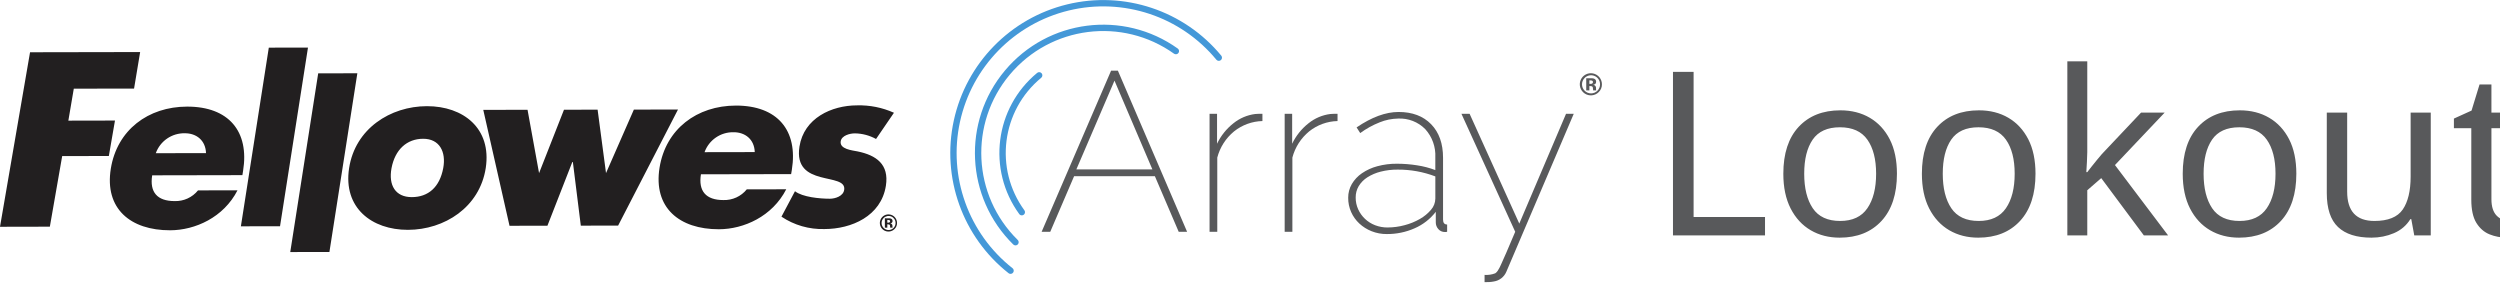
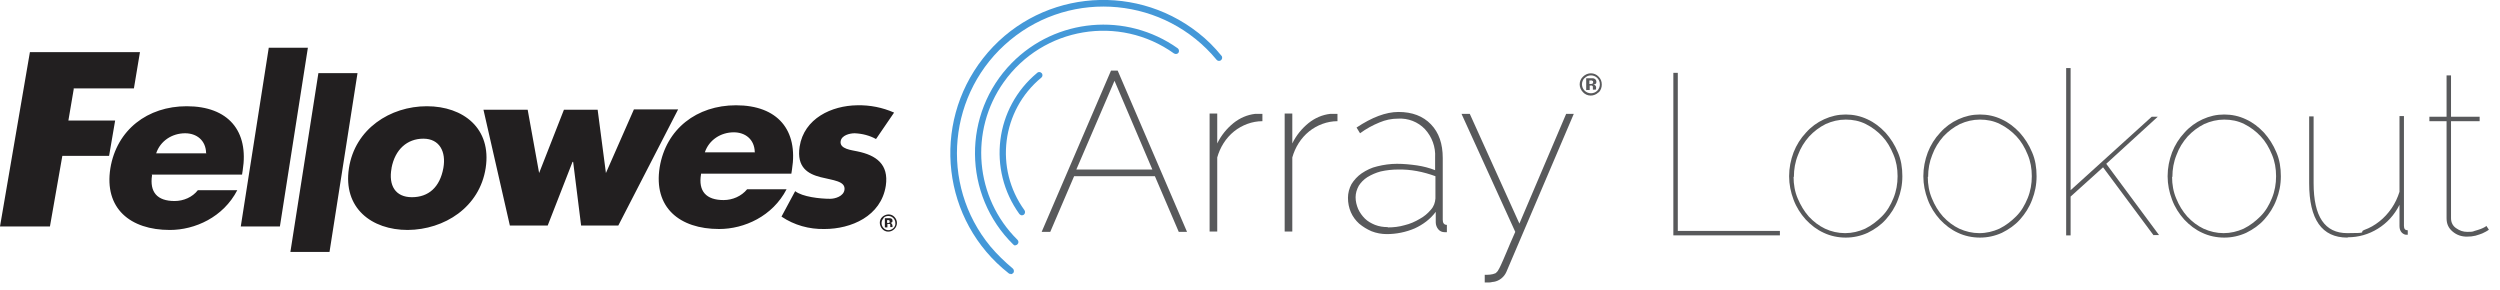
- <svg xmlns="http://www.w3.org/2000/svg" width="786" height="91" viewBox="0 0 786 91">
+ <svg xmlns="http://www.w3.org/2000/svg" id="Layer_1" version="1.1" viewBox="0 0 786 91">
  <defs>
-     <clipPath id="a">
-       <rect width="503.646" height="88.71" transform="translate(0 0)" fill="none" />
+     <style>
+       .st0 {
+         fill: #4498d8;
+       }
+ 
+       .st1 {
+         fill: none;
+       }
+ 
+       .st2 {
+         fill: #221f20;
+       }
+ 
+       .st3 {
+         isolation: isolate;
+       }
+ 
+       .st4 {
+         fill: #58595b;
+       }
+ 
+       .st5 {
+         clip-path: url(#clippath);
+       }
+     </style>
+     <clipPath id="clippath">
+       <rect class="st1" width="503.6" height="88.7" />
    </clipPath>
  </defs>
-   <g transform="translate(-526 -1286)">
-     <g transform="translate(526 1286)">
-       <g clip-path="url(#a)">
-         <path d="M317.716,86.111a.991.991,0,0,1-.618-.215A48.1,48.1,0,1,1,383.968,17.5a1,1,0,1,1-1.543,1.273,46.1,46.1,0,1,0-64.089,65.549,1,1,0,0,1-.62,1.785" fill="#4498d8" />
-         <path d="M319.267,77.152a1,1,0,0,1-.7-.287,40.344,40.344,0,0,1,51.718-61.607,1,1,0,0,1-1.163,1.627,38.344,38.344,0,0,0-49.153,58.554,1,1,0,0,1-.7,1.713" fill="#4498d8" />
-         <path d="M321.26,67.711a1,1,0,0,1-.81-.411,32.649,32.649,0,0,1,5.637-44.388,1,1,0,0,1,1.274,1.543,30.644,30.644,0,0,0-5.293,41.667,1,1,0,0,1-.808,1.589" fill="#4498d8" />
-         <path d="M349.325,22.221h2.139l21.759,50.651h-2.64l-7.49-17.479H337.7L330.2,72.872h-2.71Zm12.983,31.033-11.913-27.9-11.985,27.9Z" fill="#58595b" />
-         <path d="M396.907,38.059a14.861,14.861,0,0,0-8.917,3.246,15.845,15.845,0,0,0-5.279,8.24V72.872h-2.426v-37.1h2.354v9.417a18.112,18.112,0,0,1,5.137-6.421,13.639,13.639,0,0,1,6.849-2.924c.474-.047.915-.072,1.319-.072h.963Z" fill="#58595b" />
-         <path d="M420.52,38.059a14.861,14.861,0,0,0-8.917,3.246,15.845,15.845,0,0,0-5.279,8.24V72.872H403.9v-37.1h2.354v9.417a18.111,18.111,0,0,1,5.137-6.421,13.639,13.639,0,0,1,6.849-2.924c.474-.047.915-.072,1.319-.072h.963Z" fill="#58595b" />
-         <path d="M436,73.586a12.668,12.668,0,0,1-4.78-.892,12.328,12.328,0,0,1-3.853-2.425,11.058,11.058,0,0,1-2.567-3.6,10.843,10.843,0,0,1-.928-4.494,8.416,8.416,0,0,1,1.142-4.315,10.691,10.691,0,0,1,3.174-3.388,15.711,15.711,0,0,1,4.851-2.212,22.944,22.944,0,0,1,6.171-.785,40.674,40.674,0,0,1,6.313.5,27.7,27.7,0,0,1,5.743,1.5v-4a12.31,12.31,0,0,0-3.174-8.882,11.247,11.247,0,0,0-8.526-3.318,16.137,16.137,0,0,0-5.778,1.178,27.2,27.2,0,0,0-6.135,3.388l-1.141-1.783q7.131-4.851,13.2-4.852,6.49,0,10.237,3.853t3.745,10.558v19.4q0,1.571,1.284,1.569v2.283a1.267,1.267,0,0,1-.392.072h-.321a2.648,2.648,0,0,1-2.034-.892,3.1,3.1,0,0,1-.82-2.176V66.594a16.867,16.867,0,0,1-6.635,5.173A21.232,21.232,0,0,1,436,73.586m.285-2.069A20.494,20.494,0,0,0,441.6,70.8a19.39,19.39,0,0,0,4.816-1.961,12.893,12.893,0,0,0,3.5-2.889,5.4,5.4,0,0,0,1.355-3.5V55.465a32.722,32.722,0,0,0-11.842-2.139,20.883,20.883,0,0,0-5.351.642A14.273,14.273,0,0,0,429.9,55.75a8.529,8.529,0,0,0-2.711,2.747,6.872,6.872,0,0,0-.963,3.6,8.786,8.786,0,0,0,.785,3.71,9.576,9.576,0,0,0,2.14,3,9.675,9.675,0,0,0,3.175,2,10.721,10.721,0,0,0,3.959.714" fill="#58595b" />
-         <path d="M466.75,86.427a7.821,7.821,0,0,0,3.354-.5,2.814,2.814,0,0,0,.749-.749,12.573,12.573,0,0,0,1.034-1.927q.641-1.392,1.712-3.852t2.782-6.528l-16.907-37.1h2.568L477.665,70.3l14.7-34.528h2.426L473.6,85.428a5.1,5.1,0,0,1-3.924,3.067,9.8,9.8,0,0,1-1.427.179q-.714.036-1.5.036Z" fill="#58595b" />
-         <path d="M279.6,69.193a1.509,1.509,0,0,0-.454-.049h-.181V70h.3a.7.7,0,0,0,.428-.112.384.384,0,0,0,.15-.351.356.356,0,0,0-.24-.348m-1.4,2.4L278.2,68.63c.184,0,.457,0,.821.007h.6a1.248,1.248,0,0,1,.6.144.746.746,0,0,1,.389.706.644.644,0,0,1-.208.541.984.984,0,0,1-.515.193,1.108,1.108,0,0,1,.435.175.8.8,0,0,1,.268.668v.261a.726.726,0,0,0,.006.073.208.208,0,0,0,.016.106l.017.083h-.741a1.712,1.712,0,0,1-.042-.406,2.463,2.463,0,0,0-.048-.365.4.4,0,0,0-.226-.222,1.18,1.18,0,0,0-.265-.047l-.186-.011h-.151l0,1.053Zm-.4-3.024a2.2,2.2,0,0,0,.023,3.113,2.173,2.173,0,0,0,3.1-.011,2.155,2.155,0,0,0,.641-1.572,2.19,2.19,0,0,0-3.763-1.53m3.435,3.444a2.7,2.7,0,1,1,.787-1.915,2.584,2.584,0,0,1-.787,1.915" fill="#221f20" />
-         <path d="M23.2,27.88,21.49,37.929,36.149,37.9,34.221,49.045l-14.671.027L15.673,71.267,0,71.3,9.446,16.43l34.617-.065-1.912,11.48ZM47.848,55.121c-.845,5.268,1.558,8.109,7.061,8.1a9.079,9.079,0,0,0,7.348-3.364l12.413-.023C70.308,68.365,61.342,72.384,53.495,72.4c-12.474.023-20.688-6.793-18.654-19.382,1.966-12.143,11.73-19.474,23.983-19.5,13.067-.025,19.618,7.775,17.6,20.213l-.215,1.334Zm16.924-6.983c-.141-4.038-3.044-6.247-6.645-6.24a9.49,9.49,0,0,0-9.145,6.269Zm155.6,6.659c-.851,5.268,1.558,8.109,7.055,8.1a9.079,9.079,0,0,0,7.36-3.364l12.407-.023c-4.373,8.532-13.333,12.551-21.17,12.566-12.462.023-20.688-6.793-18.659-19.382,1.963-12.143,11.735-19.474,23.989-19.5,13.058-.025,19.609,7.775,17.6,20.213l-.226,1.334Zm16.925-6.983c-.139-4.038-3.045-6.247-6.635-6.24a9.487,9.487,0,0,0-9.15,6.269ZM75.735,71.154,84.514,14.98l12.315-.023L88.042,71.131Zm15.522,8.089,8.784-56.183,12.309-.023L103.569,79.22ZM152.723,52.8c-1.9,12.377-13,19.441-24.459,19.462-11.4.022-20.418-6.935-18.509-19.381,1.9-12.427,12.983-19.477,24.454-19.5s20.4,6.991,18.514,19.418m-29.628.056c-1.01,5.374,1.223,9.129,6.369,9.12s8.767-3.078,9.892-9.151c.94-5.076-1.16-9.2-6.309-9.195s-8.852,3.417-9.952,9.226m152.334-9.159a14.233,14.233,0,0,0-6.679-1.764c-1.493,0-4.143.645-4.432,2.492-.391,2.485,3.6,2.834,5.32,3.184,5.842,1.2,9.941,4.034,8.887,10.784C277.017,68,267.67,72,259.226,72.013A23.081,23.081,0,0,1,245.69,68.12l4.251-8c2.343,1.848,7.789,2.364,10.983,2.358,1.637,0,4.184-.788,4.487-2.782.437-2.847-3.584-2.979-7.466-4.038s-7.611-3.041-6.593-9.577c1.4-8.947,10.113-12.938,18.064-12.953a26.5,26.5,0,0,1,11.642,2.323ZM169.483,54.43,177.316,34.5l10.571-.02,2.644,19.94,8.758-19.962,13.874-.026L194.339,70.923l-11.733.022-2.494-19.988h-.184l-7.816,20.008-11.919.022L151.94,34.545l13.919-.026Z" fill="#221f20" />
-         <path d="M500.518,25.325a1.977,1.977,0,0,0-.586-.063H499.7l0,1.111h.38a.9.9,0,0,0,.553-.145.5.5,0,0,0,.194-.453.464.464,0,0,0-.31-.449m-1.8,3.094-.007-3.819c.237,0,.589,0,1.06.008h.776a1.613,1.613,0,0,1,.769.185.96.96,0,0,1,.5.912.821.821,0,0,1-.268.7,1.269,1.269,0,0,1-.664.25,1.442,1.442,0,0,1,.561.225,1.034,1.034,0,0,1,.347.861v.338c0,.036.008.079.008.094a.266.266,0,0,0,.021.137l.022.107-.956,0a2.244,2.244,0,0,1-.054-.525,3.281,3.281,0,0,0-.062-.47.521.521,0,0,0-.292-.287,1.623,1.623,0,0,0-.341-.061l-.241-.014H499.7l0,1.358Zm-.517-3.9a2.843,2.843,0,0,0,.029,4.016,2.808,2.808,0,0,0,4-.015,2.787,2.787,0,0,0,.826-2.028,2.825,2.825,0,0,0-4.854-1.973m4.431,4.442a3.481,3.481,0,1,1,1.016-2.47,3.33,3.33,0,0,1-1.016,2.47" fill="#58595b" />
-       </g>
-     </g>
-     <text transform="translate(1045 1360)" fill="#58595b" font-size="72" font-family="Raleway-ExtraLight, Raleway" font-weight="200">
-       <tspan x="0" y="0">Lookout</tspan>
-     </text>
+   <g class="st5">
+     <path class="st0" d="M317.7,86.1c-.2,0-.4,0-.6-.2-20.9-16.4-24.4-46.7-8-67.6,16.4-20.9,46.7-24.4,67.6-8,2.7,2.1,5.1,4.5,7.3,7.2.4.4.3,1.1-.1,1.4-.4.4-1.1.3-1.4-.1-16.2-19.6-45.3-22.4-64.9-6.2-19.6,16.2-22.4,45.3-6.2,64.9,2.1,2.5,4.5,4.8,7,6.9.4.3.5,1,.2,1.4-.2.2-.5.4-.8.4" />
+     <path class="st0" d="M319.3,77.2c-.3,0-.5-.1-.7-.3-15.9-15.6-16.1-41.2-.5-57.1,13.9-14.1,36-16.1,52.2-4.6.4.3.5,1,.2,1.4-.3.4-.9.5-1.4.2-17.2-12.3-41.2-8.3-53.5,9-10.9,15.3-9.1,36.4,4.3,49.6.4.4.4,1,0,1.4-.2.2-.4.3-.7.3" />
+     <path class="st0" d="M321.3,67.7c-.3,0-.6-.2-.8-.4-10.1-14-7.7-33.4,5.6-44.4.4-.4,1.1-.3,1.4.1.4.4.3,1.1-.1,1.4h0c-12.5,10.3-14.8,28.6-5.3,41.7.3.4.2,1.1-.2,1.4-.2.1-.4.2-.6.2" />
+     <path class="st4" d="M349.3,22.2h2.1l21.8,50.7h-2.6l-7.5-17.5h-25.4l-7.5,17.5h-2.7l21.8-50.7ZM362.3,53.3l-11.9-27.9-12,27.9h23.9Z" />
+     <path class="st4" d="M396.9,38.1c-3.2,0-6.4,1.2-8.9,3.2-2.6,2.1-4.4,5-5.3,8.2v23.3h-2.4v-37.1h2.4v9.4c1.2-2.5,3-4.7,5.1-6.4,2-1.6,4.3-2.6,6.8-2.9.5,0,.9,0,1.3,0h1v2.3Z" />
+     <path class="st4" d="M420.5,38.1c-3.2,0-6.4,1.2-8.9,3.2-2.6,2.1-4.4,5-5.3,8.2v23.3h-2.4v-37.1h2.4v9.4c1.2-2.5,3-4.7,5.1-6.4,2-1.6,4.3-2.6,6.8-2.9.5,0,.9,0,1.3,0h1v2.3Z" />
+     <path class="st4" d="M436,73.6c-1.6,0-3.3-.3-4.8-.9-1.4-.6-2.7-1.4-3.9-2.4-1.1-1-2-2.2-2.6-3.6-.6-1.4-.9-2.9-.9-4.5,0-1.5.4-3,1.1-4.3.8-1.3,1.9-2.5,3.2-3.4,1.5-1,3.1-1.8,4.9-2.2,2-.5,4.1-.8,6.2-.8,2.1,0,4.2.2,6.3.5,2,.3,3.9.8,5.7,1.5v-4c.2-3.3-1-6.5-3.2-8.9-2.2-2.3-5.3-3.5-8.5-3.3-2,0-3.9.4-5.8,1.2-2.2.9-4.2,2-6.1,3.4l-1.1-1.8c4.8-3.2,9.2-4.9,13.2-4.9,4.3,0,7.7,1.3,10.2,3.9,2.5,2.6,3.7,6.1,3.7,10.6v19.4c0,1,.4,1.6,1.3,1.6v2.3c-.1,0-.3,0-.4,0h-.3c-.8,0-1.5-.3-2-.9-.5-.6-.8-1.4-.8-2.2v-3.3c-1.7,2.3-4,4-6.6,5.2-2.8,1.2-5.8,1.8-8.8,1.8M436.3,71.5c1.8,0,3.6-.2,5.3-.7,1.7-.4,3.3-1.1,4.8-2,1.3-.7,2.5-1.7,3.5-2.9.9-1,1.3-2.2,1.4-3.5v-7c-3.8-1.4-7.8-2.2-11.8-2.1-1.8,0-3.6.2-5.4.6-1.5.4-2.9,1-4.2,1.8-1.1.7-2,1.6-2.7,2.7-.6,1.1-1,2.3-1,3.6,0,1.3.3,2.5.8,3.7.5,1.1,1.2,2.1,2.1,3,.9.9,2,1.5,3.2,2,1.3.5,2.6.7,4,.7" />
+     <path class="st4" d="M466.8,86.4c1.1,0,2.3,0,3.4-.5.3-.2.5-.5.7-.7.4-.6.7-1.3,1-1.9.4-.9,1-2.2,1.7-3.9s1.6-3.8,2.8-6.5l-16.9-37.1h2.6l15.6,34.5,14.7-34.5h2.4l-21.2,49.7c-.7,1.6-2.2,2.8-3.9,3.1-.5,0-.9.2-1.4.2-.5,0-1,0-1.5,0v-2.3Z" />
+     <path class="st2" d="M279.6,69.2c-.1,0-.3,0-.5,0h-.2v.9h.3c.2,0,.3,0,.4-.1.1,0,.2-.2.1-.4,0-.2,0-.3-.2-.3M278.2,71.6v-3c.2,0,.5,0,.8,0h.6c.2,0,.4,0,.6.1.3.1.4.4.4.7,0,.2,0,.4-.2.5-.1.1-.3.2-.5.2.2,0,.3,0,.4.2.2.2.3.4.3.7v.3s0,0,0,0c0,0,0,0,0,.1h0c0,0-.7,0-.7,0,0-.1,0-.3,0-.4,0-.1,0-.2,0-.4,0-.1-.1-.2-.2-.2,0,0-.2,0-.3,0h-.2s-.2,0-.2,0v1.1h-.8ZM277.8,68.6c-.9.9-.8,2.3,0,3.1,0,0,0,0,0,0,.8.9,2.2.9,3.1,0,0,0,0,0,0,0,.4-.4.7-1,.6-1.6,0-1.2-1-2.2-2.2-2.2-.6,0-1.2.2-1.6.7M281.2,72c-1.1,1.1-2.8,1.1-3.8,0s-1.1-2.8,0-3.8,2.8-1.1,3.8,0c.5.5.8,1.2.8,1.9,0,.7-.3,1.4-.8,1.9" />
+     <path class="st2" d="M23.2,27.9l-1.7,10h14.7s-1.9,11.1-1.9,11.1h-14.7s-3.9,22.2-3.9,22.2H0S9.4,16.4,9.4,16.4h34.6c0,0-1.9,11.4-1.9,11.4h-19ZM47.8,55.1c-.8,5.3,1.6,8.1,7.1,8.1,2.8,0,5.6-1.2,7.3-3.4h12.4c-4.4,8.5-13.3,12.5-21.2,12.5-12.5,0-20.7-6.8-18.7-19.4,2-12.1,11.7-19.5,24-19.5,13.1,0,19.6,7.8,17.6,20.2l-.2,1.3h-28.4ZM64.8,48.1c-.1-4-3-6.2-6.6-6.2-4.1,0-7.8,2.4-9.1,6.3h15.8ZM220.4,54.8c-.9,5.3,1.6,8.1,7.1,8.1,2.8,0,5.6-1.2,7.4-3.4h12.4c-4.4,8.5-13.3,12.5-21.2,12.5-12.5,0-20.7-6.8-18.7-19.4,2-12.1,11.7-19.5,24-19.5,13.1,0,19.6,7.8,17.6,20.2l-.2,1.3h-28.4ZM237.3,47.8c-.1-4-3-6.2-6.6-6.2-4.1,0-7.8,2.4-9.1,6.3h15.8ZM75.7,71.2l8.8-56.2h12.3s-8.8,56.2-8.8,56.2h-12.3ZM91.3,79.2l8.8-56.2h12.3s-8.8,56.2-8.8,56.2h-12.3ZM152.7,52.8c-1.9,12.4-13,19.4-24.5,19.5-11.4,0-20.4-6.9-18.5-19.4,1.9-12.4,13-19.5,24.5-19.5s20.4,7,18.5,19.4M123.1,52.9c-1,5.4,1.2,9.1,6.4,9.1s8.8-3.1,9.9-9.2c.9-5.1-1.2-9.2-6.3-9.2s-8.9,3.4-10,9.2M275.4,43.7c-2-1.1-4.3-1.7-6.7-1.8-1.5,0-4.1.6-4.4,2.5-.4,2.5,3.6,2.8,5.3,3.2,5.8,1.2,9.9,4,8.9,10.8-1.5,9.6-10.9,13.6-19.3,13.6-4.8.1-9.5-1.2-13.5-3.9l4.3-8c2.3,1.8,7.8,2.4,11,2.4,1.6,0,4.2-.8,4.5-2.8.4-2.8-3.6-3-7.5-4s-7.6-3-6.6-9.6c1.4-8.9,10.1-12.9,18.1-13,4-.1,8,.7,11.6,2.3l-5.6,8.2ZM169.5,54.4l7.8-19.9h10.6s2.6,19.9,2.6,19.9l8.8-20h13.9s-18.8,36.5-18.8,36.5h-11.7s-2.5-20-2.5-20h-.2l-7.8,20h-11.9s-8.3-36.4-8.3-36.4h13.9s3.6,19.9,3.6,19.9Z" />
+     <path class="st4" d="M500.5,25.3c-.2,0-.4,0-.6,0h-.2v1.1h.4c.2,0,.4,0,.6-.1.1-.1.2-.3.2-.5,0-.2-.1-.4-.3-.4M498.7,28.4v-3.8c.2,0,.6,0,1.1,0h.8c.3,0,.5,0,.8.2.3.2.5.5.5.9,0,.3,0,.5-.3.7-.2.1-.4.2-.7.2.2,0,.4.1.6.2.2.2.4.5.3.9v.3s0,0,0,0c0,0,0,0,0,.1h0c0,.1-1,.1-1,.1,0-.2,0-.3,0-.5,0-.2,0-.3,0-.5,0-.1-.2-.2-.3-.3-.1,0-.2,0-.3,0h-.2s-.2,0-.2,0v1.4h-1ZM498.2,24.5c-1.1,1.1-1.1,2.9,0,4,1.1,1.1,2.9,1.1,4,0,0,0,0,0,0,0,.5-.5.8-1.3.8-2,0-1.6-1.3-2.8-2.8-2.8-.8,0-1.5.3-2,.9M502.6,29c-1.4,1.4-3.6,1.4-4.9,0-1.4-1.4-1.4-3.6,0-4.9,1.4-1.4,3.6-1.4,4.9,0,.7.7,1,1.5,1,2.5,0,.9-.3,1.8-1,2.5" />
+   </g>
+   <g class="st3">
+     <path class="st4" d="M526.1,74V22.9h1.4v49.7h32.1v1.4h-33.6Z" />
+     <path class="st4" d="M580.3,74.7c-2.4,0-4.8-.5-6.9-1.5-2.2-1-4-2.4-5.7-4.2-1.6-1.8-2.9-3.8-3.8-6.2-.9-2.4-1.4-4.8-1.4-7.4s.5-5.1,1.4-7.5c.9-2.3,2.2-4.4,3.9-6.2,1.6-1.8,3.5-3.2,5.7-4.2,2.2-1,4.4-1.5,6.8-1.5s4.7.5,6.8,1.5c2.2,1,4,2.4,5.7,4.2,1.6,1.8,2.9,3.8,3.9,6.2,1,2.3,1.4,4.8,1.4,7.5s-.5,5.1-1.4,7.4c-.9,2.4-2.2,4.4-3.8,6.2-1.6,1.8-3.5,3.1-5.7,4.2-2.2,1-4.5,1.5-6.9,1.5ZM563.9,55.6c0,2.4.4,4.7,1.3,6.8s2,4,3.5,5.7c1.5,1.6,3.2,2.9,5.1,3.8s4.1,1.4,6.3,1.4,4.3-.5,6.3-1.4c2-1,3.7-2.3,5.3-3.9s2.7-3.5,3.6-5.7c.9-2.2,1.3-4.5,1.3-6.9s-.4-4.7-1.3-6.8c-.9-2.2-2-4.1-3.5-5.7-1.5-1.6-3.2-2.9-5.2-3.9-2-1-4.1-1.4-6.3-1.4s-4.3.5-6.3,1.4c-2,1-3.7,2.3-5.2,3.9-1.5,1.7-2.7,3.6-3.5,5.8-.9,2.2-1.3,4.5-1.3,6.9Z" />
+     <path class="st4" d="M622.5,74.7c-2.4,0-4.8-.5-6.9-1.5-2.2-1-4-2.4-5.7-4.2-1.6-1.8-2.9-3.8-3.8-6.2-.9-2.4-1.4-4.8-1.4-7.4s.5-5.1,1.4-7.5c.9-2.3,2.2-4.4,3.9-6.2,1.6-1.8,3.5-3.2,5.7-4.2,2.2-1,4.4-1.5,6.8-1.5s4.7.5,6.8,1.5c2.2,1,4,2.4,5.7,4.2,1.6,1.8,2.9,3.8,3.9,6.2,1,2.3,1.4,4.8,1.4,7.5s-.5,5.1-1.4,7.4c-.9,2.4-2.2,4.4-3.8,6.2-1.6,1.8-3.5,3.1-5.7,4.2-2.2,1-4.5,1.5-6.9,1.5ZM606.1,55.6c0,2.4.4,4.7,1.3,6.8.9,2.2,2,4,3.5,5.7,1.5,1.6,3.2,2.9,5.1,3.8,2,.9,4.1,1.4,6.3,1.4s4.3-.5,6.3-1.4c2-1,3.7-2.3,5.3-3.9s2.7-3.5,3.6-5.7c.9-2.2,1.3-4.5,1.3-6.9s-.4-4.7-1.3-6.8c-.9-2.2-2-4.1-3.5-5.7-1.5-1.6-3.2-2.9-5.2-3.9-2-1-4.1-1.4-6.3-1.4s-4.3.5-6.3,1.4c-2,1-3.7,2.3-5.2,3.9-1.5,1.7-2.7,3.6-3.5,5.8-.9,2.2-1.3,4.5-1.3,6.9Z" />
+     <path class="st4" d="M677.1,74l-15.9-21.4-10.2,9.2v12.2h-1.4V21.4h1.4v38.4l25.5-23.1h1.9l-16.2,14.8,16.6,22.4h-1.7Z" />
+     <path class="st4" d="M699.3,74.7c-2.4,0-4.8-.5-6.9-1.5-2.2-1-4-2.4-5.7-4.2-1.6-1.8-2.9-3.8-3.8-6.2-.9-2.4-1.4-4.8-1.4-7.4s.5-5.1,1.4-7.5c.9-2.3,2.2-4.4,3.9-6.2,1.6-1.8,3.5-3.2,5.7-4.2,2.2-1,4.4-1.5,6.8-1.5s4.7.5,6.8,1.5c2.2,1,4,2.4,5.7,4.2,1.6,1.8,2.9,3.8,3.9,6.2,1,2.3,1.4,4.8,1.4,7.5s-.5,5.1-1.4,7.4c-.9,2.4-2.2,4.4-3.8,6.2-1.6,1.8-3.5,3.1-5.7,4.2-2.2,1-4.5,1.5-6.9,1.5ZM682.9,55.6c0,2.4.4,4.7,1.3,6.8.9,2.2,2,4,3.5,5.7,1.5,1.6,3.2,2.9,5.1,3.8,2,.9,4.1,1.4,6.3,1.4s4.3-.5,6.3-1.4c2-1,3.7-2.3,5.3-3.9s2.7-3.5,3.6-5.7c.9-2.2,1.3-4.5,1.3-6.9s-.4-4.7-1.3-6.8c-.9-2.2-2-4.1-3.5-5.7-1.5-1.6-3.2-2.9-5.2-3.9-2-1-4.1-1.4-6.3-1.4s-4.3.5-6.3,1.4c-2,1-3.7,2.3-5.2,3.9-1.5,1.7-2.7,3.6-3.5,5.8-.9,2.2-1.3,4.5-1.3,6.9Z" />
+     <path class="st4" d="M738,74.7c-8,0-12-5.7-12-17.1v-21h1.4v21c0,10.5,3.5,15.7,10.6,15.7s3.5-.3,5.3-1c1.7-.6,3.3-1.5,4.8-2.7,1.4-1.1,2.7-2.5,3.8-4.1s1.9-3.3,2.5-5.2v-23.8h1.4v34.5c0,1,.4,1.4,1.2,1.4v1.4c-.5,0-.9,0-1-.1-.5-.2-.9-.5-1.2-1-.3-.5-.4-1.1-.4-1.7v-6.6c-1.6,3.2-3.9,5.7-6.8,7.5-2.9,1.8-6.1,2.7-9.4,2.7Z" />
+     <path class="st4" d="M782.4,72.3c-.7.5-1.4.8-2,1.1-.6.2-1.3.5-2.1.7-.8.2-1.7.3-2.7.3-1.7,0-3.2-.5-4.5-1.6s-1.9-2.4-1.9-4.2v-30.5h-5.4v-1.4h5.4v-13h1.4v13h9v1.4h-9v30.5c0,1.4.6,2.5,1.7,3.2,1,.7,2.1,1.1,3.4,1.1s1.6,0,2.3-.3c.7-.2,1.4-.4,1.9-.6s1-.4,1.3-.6c.3-.2.5-.3.5-.4l.8,1.2Z" />
  </g>
</svg>
